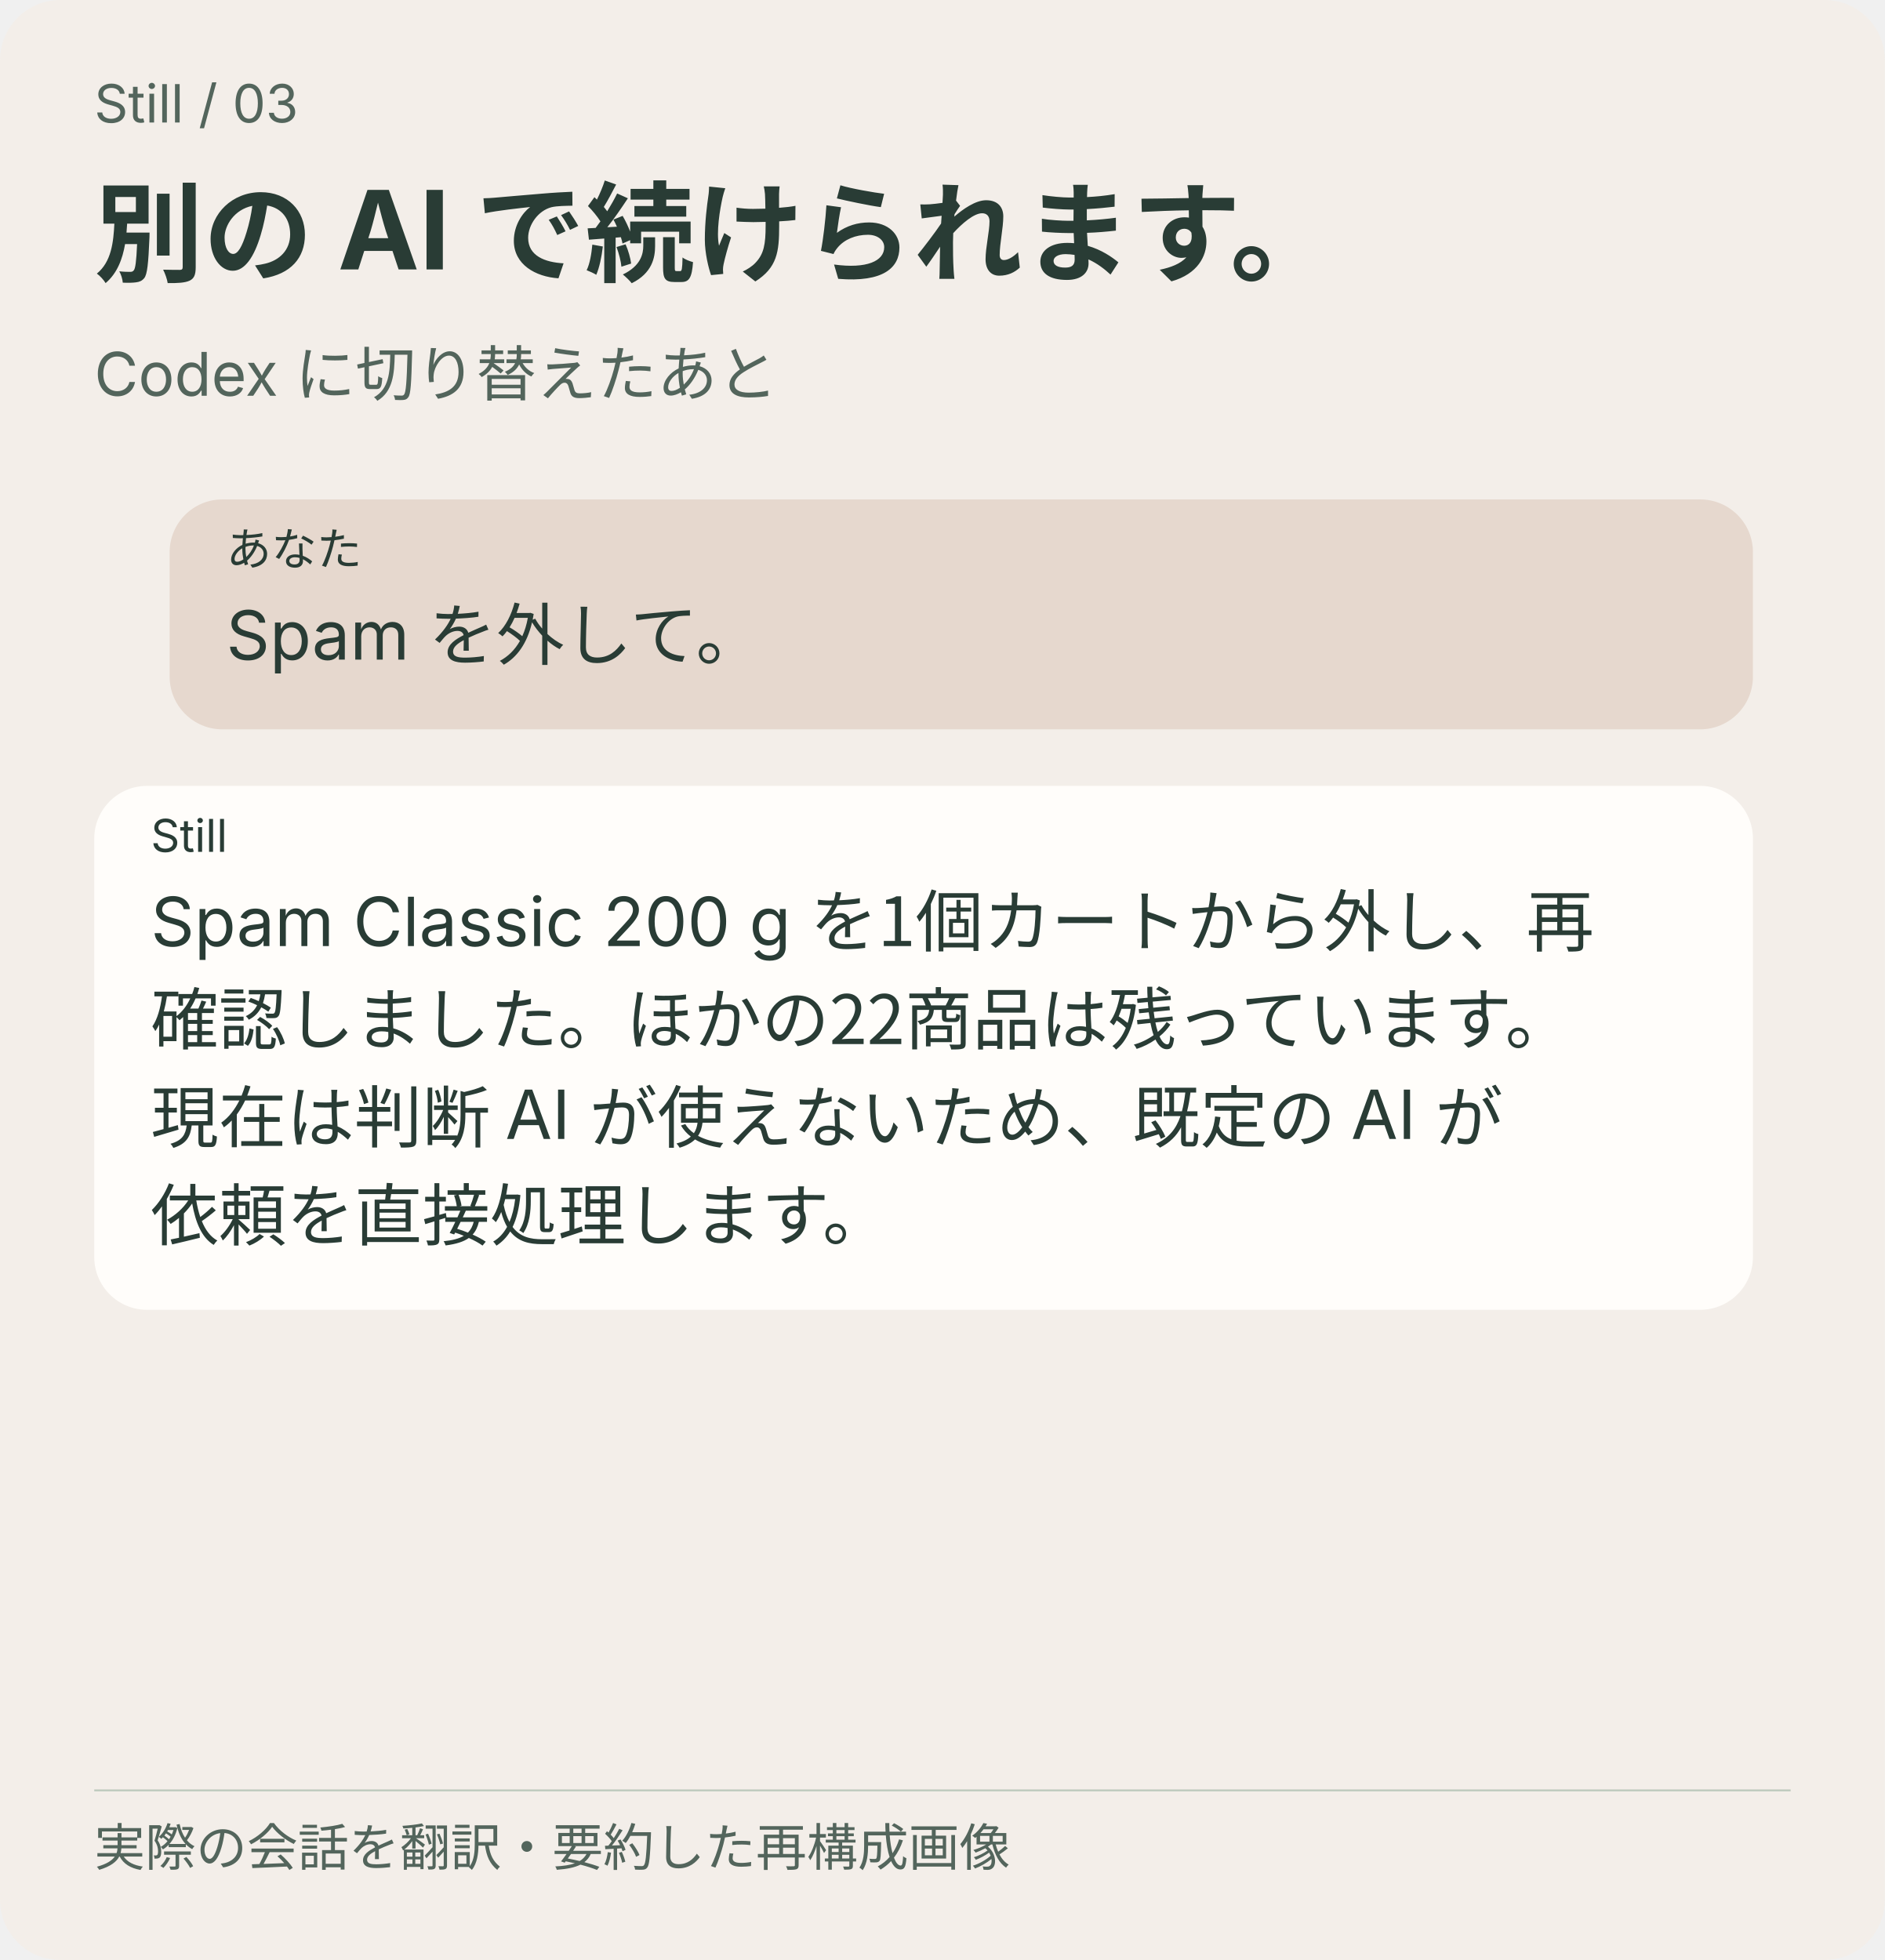
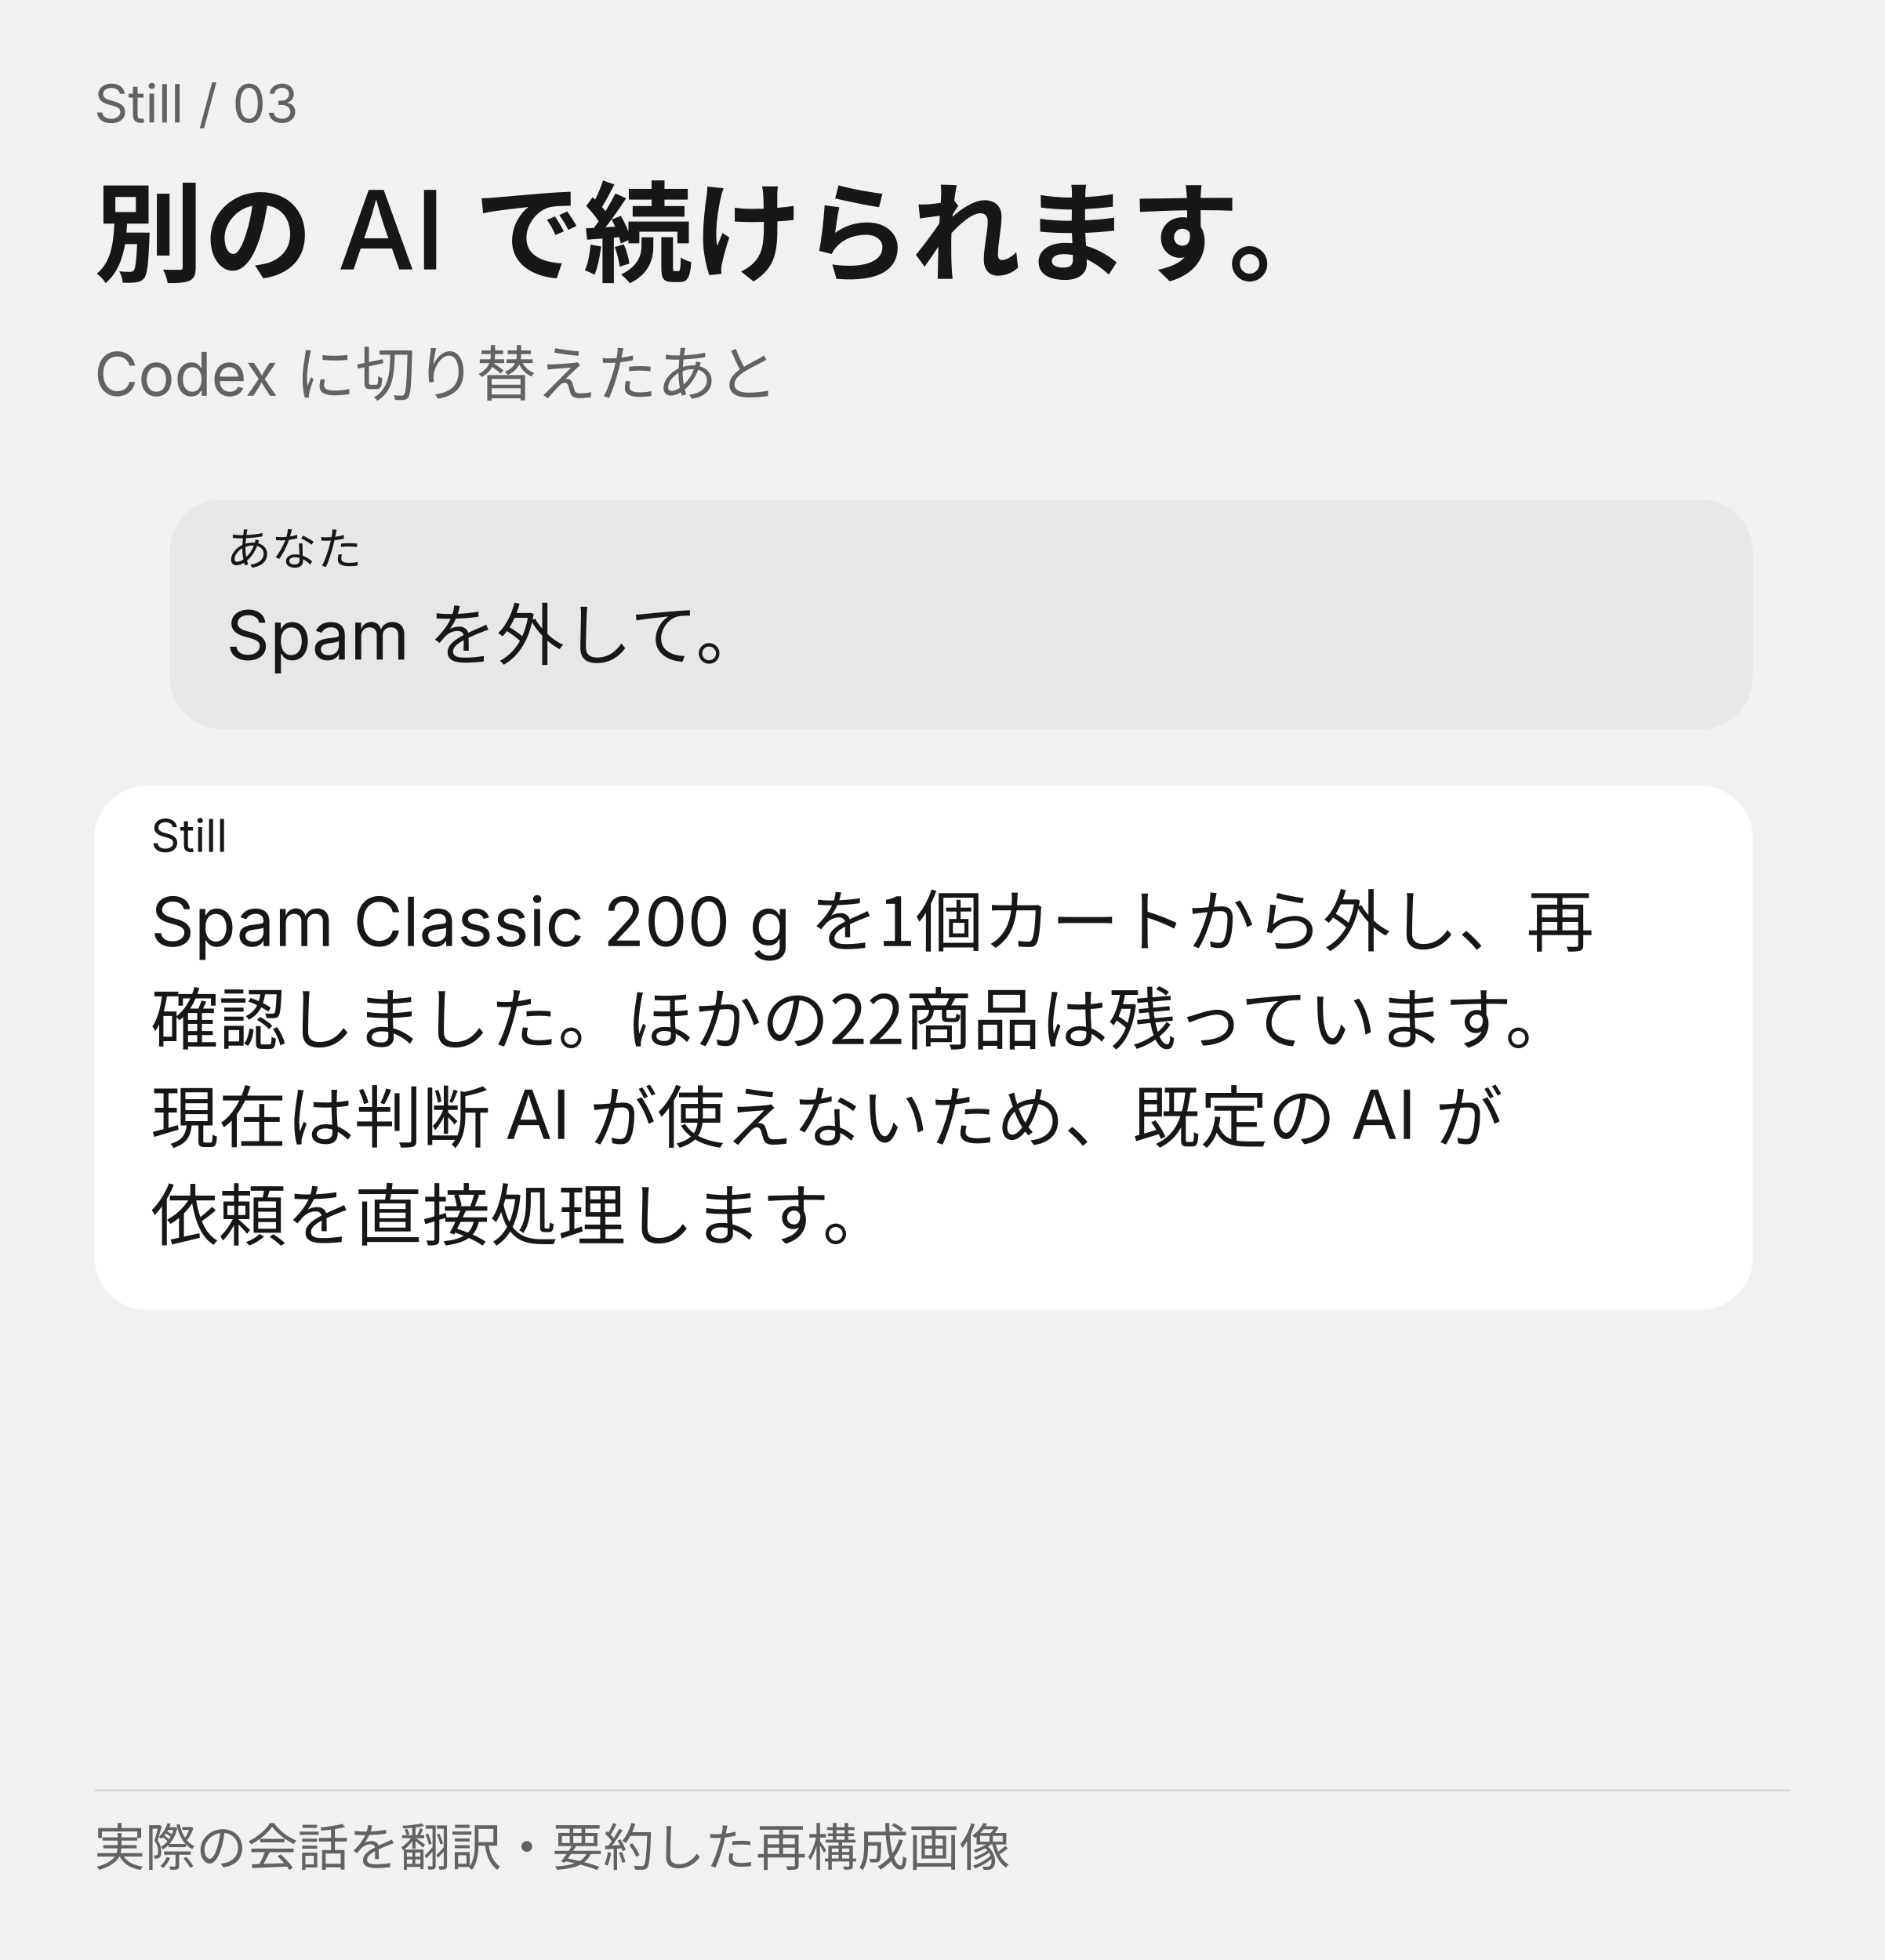
<svg xmlns="http://www.w3.org/2000/svg" width="1000" height="1040" viewBox="0 0 1000 1040" xml:lang="ja">
-   <rect width="1000" height="1040" rx="32" fill="#f3eee9" />
+   <rect width="1000" height="1040" rx="32" fill="#f0f1f3" />
  <g font-family="system-ui, -apple-system, sans-serif">
-     <text x="50" y="65" font-size="28" fill="#53655c">Still / 03</text>
-     <text x="50" y="145" font-size="58" font-weight="650" fill="#293c35">別の AI で続けられます。</text>
-     <text x="50" y="210" font-size="32" fill="#53655c">Codex に切り替えたあと</text>
-     <rect x="90" y="265" width="840" height="122" rx="28" fill="#e6d8ce" />
-     <text x="120" y="300" font-size="24" fill="#293c35">あなた</text>
-     <text x="120" y="350" font-size="36" fill="#293c35">Spam を外して。</text>
-     <rect x="50" y="417" width="880" height="278" rx="28" fill="#fffdfa" />
-     <text x="80" y="452" font-size="24" fill="#293c35">Still</text>
-     <text x="80" y="502" font-size="36" fill="#293c35">Spam Classic 200 g を1個カートから外し、再</text>
-     <text x="80" y="554" font-size="36" fill="#293c35">確認しました。ほかの22商品は残っています。</text>
-     <text x="80" y="606" font-size="36" fill="#293c35">現在は判断 AI が使えないため、既定の AI が</text>
-     <text x="80" y="658" font-size="36" fill="#293c35">依頼を直接処理します。</text>
-     <path d="M50 950H950" stroke="#bdc9bd" />
-     <text x="50" y="990" font-size="27" fill="#53655c">実際の会話を翻訳・要約した再構成画像</text>
+     <text x="50" y="65" font-size="28" fill="#626262">Still / 03</text>
+     <text x="50" y="145" font-size="58" font-weight="550" fill="#171717">別の AI で続けられます。</text>
+     <text x="50" y="210" font-size="32" fill="#626262">Codex に切り替えたあと</text>
+     <rect x="90" y="265" width="840" height="122" rx="28" fill="#e5e7e9" />
+     <text x="120" y="300" font-size="24" fill="#171717">あなた</text>
+     <text x="120" y="350" font-size="36" fill="#171717">Spam を外して。</text>
+     <rect x="50" y="417" width="880" height="278" rx="28" fill="#ffffff" />
+     <text x="80" y="452" font-size="24" fill="#171717">Still</text>
+     <text x="80" y="502" font-size="36" fill="#171717">Spam Classic 200 g を1個カートから外し、再</text>
+     <text x="80" y="554" font-size="36" fill="#171717">確認しました。ほかの22商品は残っています。</text>
+     <text x="80" y="606" font-size="36" fill="#171717">現在は判断 AI が使えないため、既定の AI が</text>
+     <text x="80" y="658" font-size="36" fill="#171717">依頼を直接処理します。</text>
+     <path d="M50 950H950" stroke="#d5d5d5" />
+     <text x="50" y="990" font-size="27" fill="#626262">実際の会話を翻訳・要約した再構成画像</text>
  </g>
</svg>
